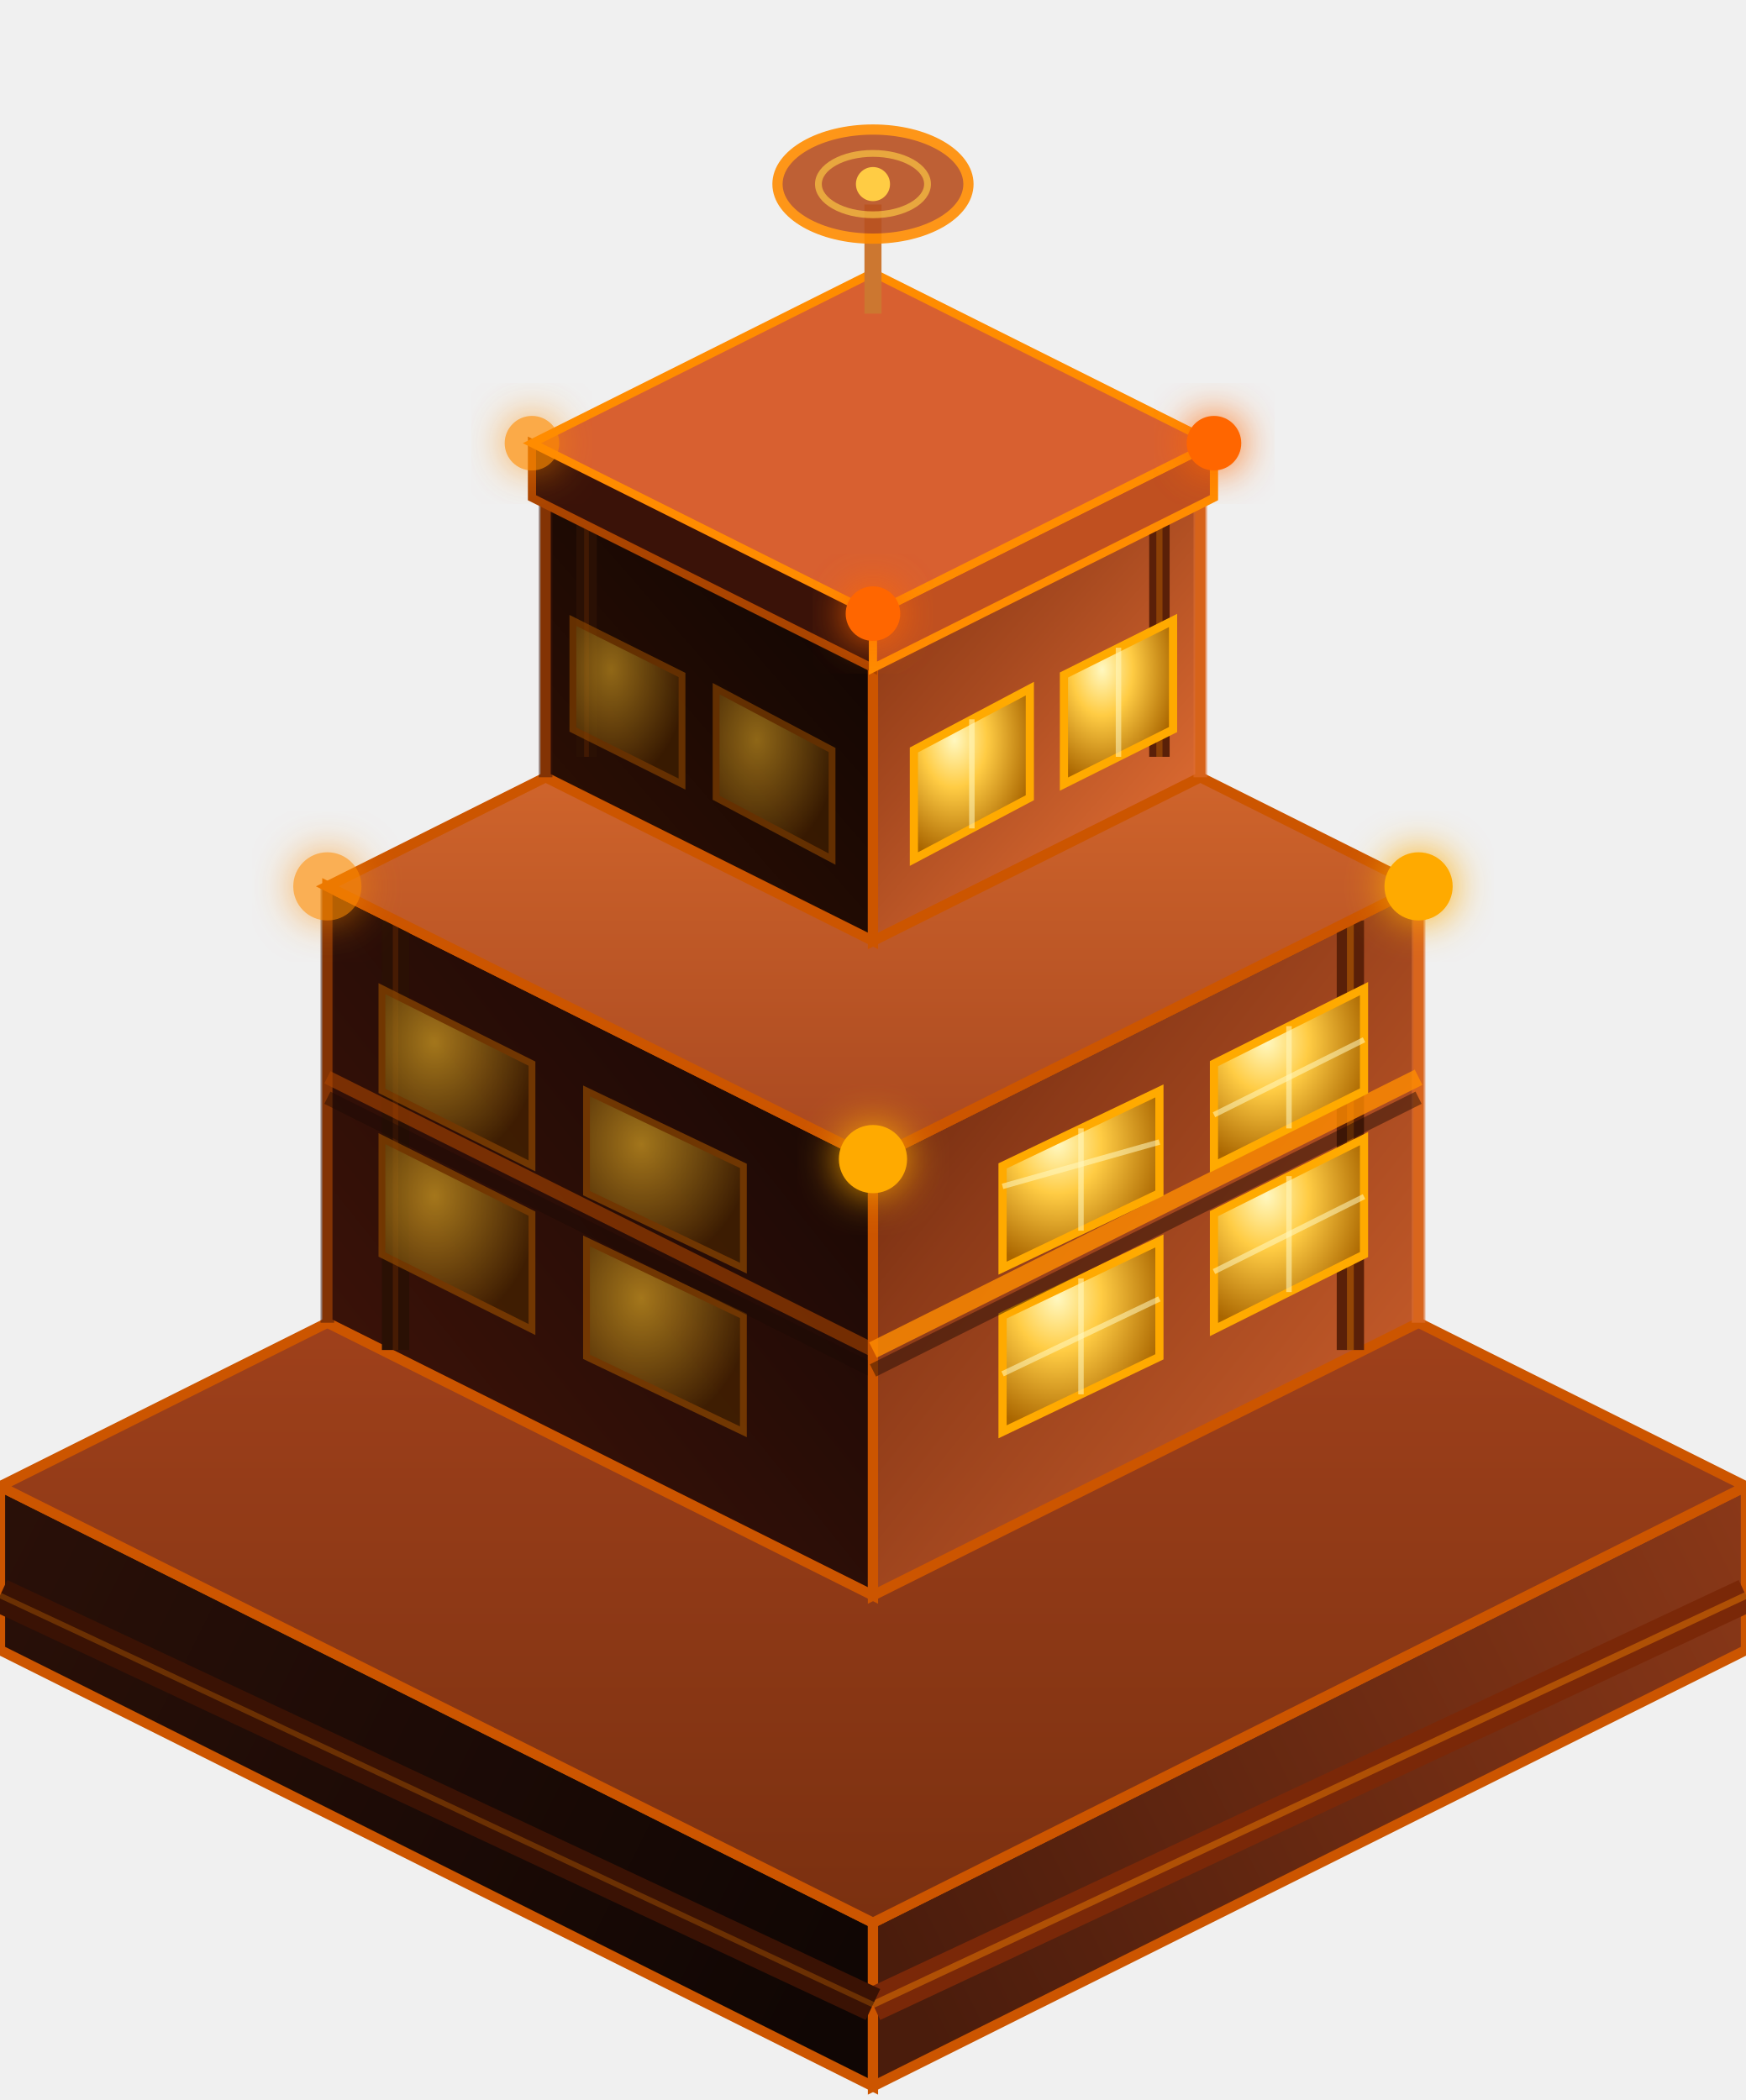
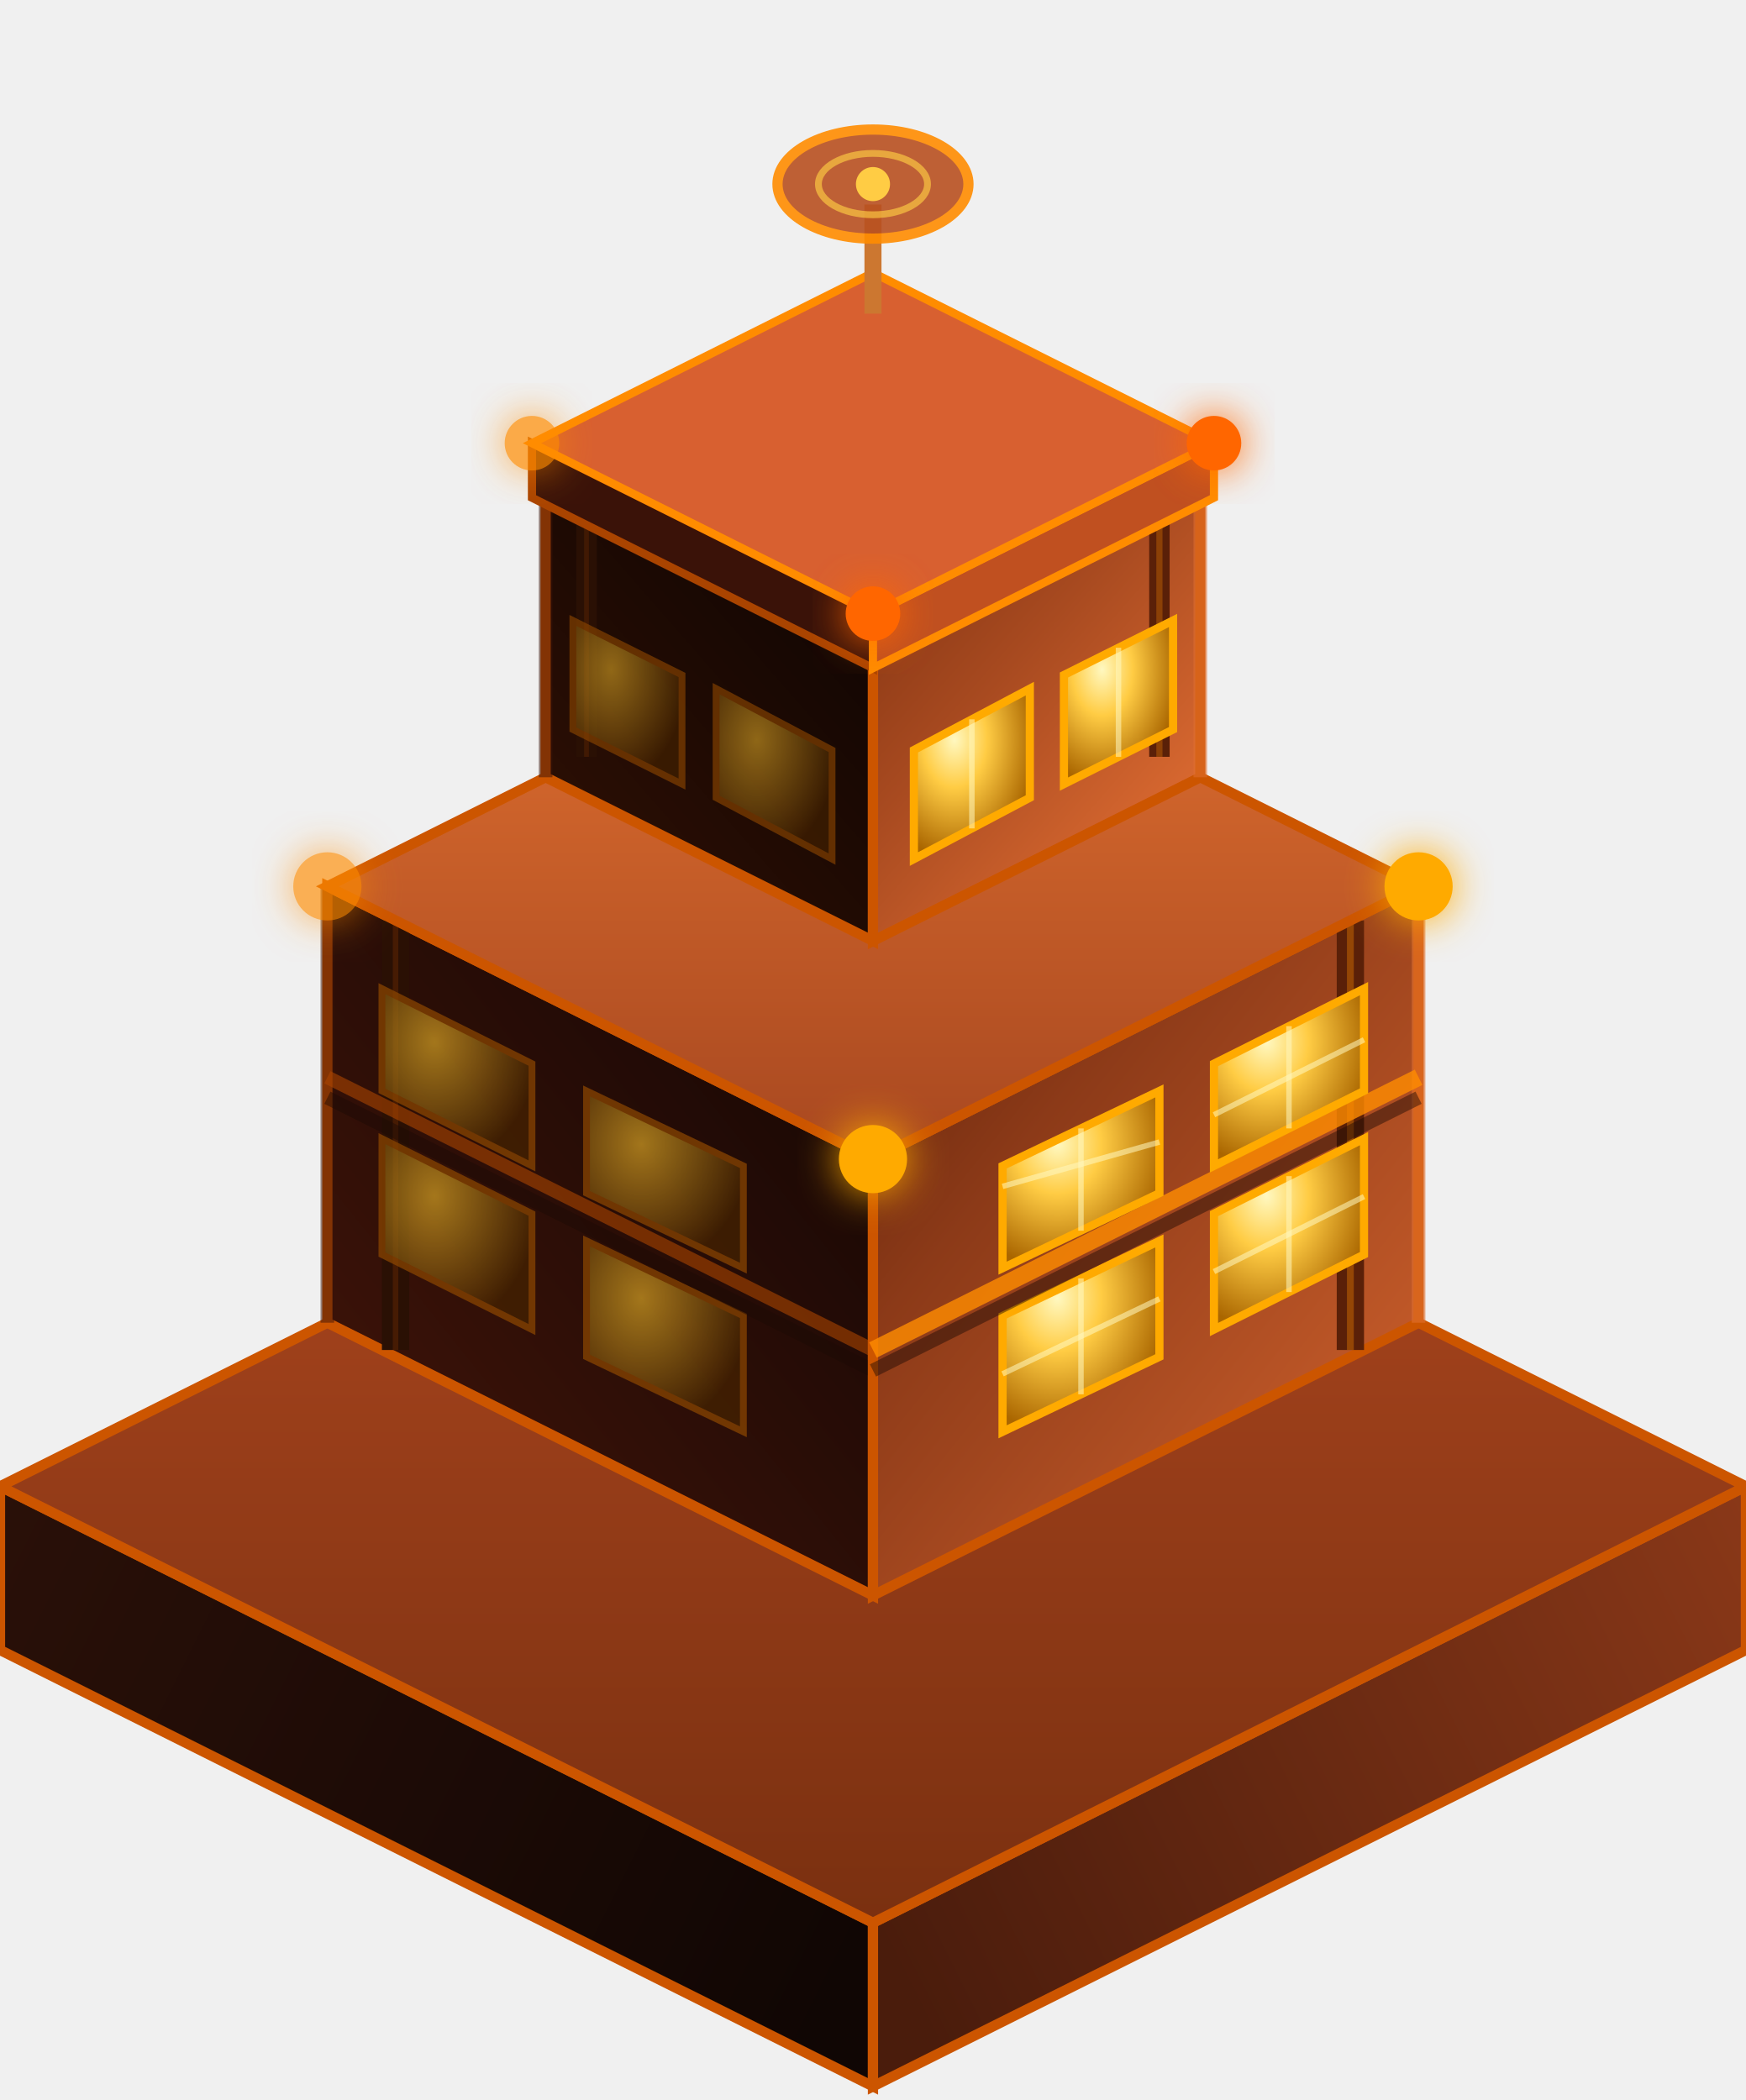
<svg xmlns="http://www.w3.org/2000/svg" viewBox="-128 -178 256 308" width="256" height="308">
  <defs>
    <linearGradient id="fR" gradientUnits="userSpaceOnUse" x1="128" y1="40" x2="0" y2="104">
      <stop offset="0%" stop-color="#8a3818" />
      <stop offset="100%" stop-color="#4a1c0c" />
    </linearGradient>
    <linearGradient id="fL" gradientUnits="userSpaceOnUse" x1="-128" y1="40" x2="0" y2="104">
      <stop offset="0%" stop-color="#2a1008" />
      <stop offset="100%" stop-color="#100604" />
    </linearGradient>
    <linearGradient id="fT" gradientUnits="userSpaceOnUse" x1="0" y1="-24" x2="0" y2="104">
      <stop offset="0%" stop-color="#b04820" />
      <stop offset="100%" stop-color="#7a3010" />
    </linearGradient>
    <linearGradient id="aR" gradientUnits="userSpaceOnUse" x1="80" y1="16" x2="0" y2="-48">
      <stop offset="0%" stop-color="#c05828" />
      <stop offset="60%" stop-color="#8c3a18" />
      <stop offset="100%" stop-color="#5c2008" />
    </linearGradient>
    <linearGradient id="aL" gradientUnits="userSpaceOnUse" x1="-80" y1="16" x2="0" y2="-48">
      <stop offset="0%" stop-color="#3a1208" />
      <stop offset="100%" stop-color="#120604" />
    </linearGradient>
    <linearGradient id="aT" gradientUnits="userSpaceOnUse" x1="0" y1="-88" x2="0" y2="-8">
      <stop offset="0%" stop-color="#e07030" />
      <stop offset="100%" stop-color="#a84820" />
    </linearGradient>
    <linearGradient id="bR" gradientUnits="userSpaceOnUse" x1="48" y1="-64" x2="0" y2="-106">
      <stop offset="0%" stop-color="#d86830" />
      <stop offset="50%" stop-color="#a84a20" />
      <stop offset="100%" stop-color="#7c3010" />
    </linearGradient>
    <linearGradient id="bL" gradientUnits="userSpaceOnUse" x1="-48" y1="-64" x2="0" y2="-106">
      <stop offset="0%" stop-color="#2a0e04" />
      <stop offset="100%" stop-color="#0c0402" />
    </linearGradient>
    <linearGradient id="bT" gradientUnits="userSpaceOnUse" x1="0" y1="-130" x2="0" y2="-82">
      <stop offset="0%" stop-color="#f07840" />
      <stop offset="100%" stop-color="#c05a28" />
    </linearGradient>
    <radialGradient id="winW" cx="35%" cy="30%" r="70%">
      <stop offset="0%" stop-color="#fff8c0" />
      <stop offset="40%" stop-color="#ffcc44" />
      <stop offset="100%" stop-color="#aa6600" />
    </radialGradient>
    <radialGradient id="winD" cx="35%" cy="30%" r="70%">
      <stop offset="0%" stop-color="#cc9922" />
      <stop offset="100%" stop-color="#442200" />
    </radialGradient>
    <filter id="glow" x="-60%" y="-60%" width="220%" height="220%">
      <feGaussianBlur stdDeviation="3" result="blur" />
      <feMerge>
        <feMergeNode in="blur" />
        <feMergeNode in="SourceGraphic" />
      </feMerge>
    </filter>
    <filter id="softglow" x="-80%" y="-80%" width="260%" height="260%">
      <feGaussianBlur stdDeviation="5" result="blur" />
      <feMerge>
        <feMergeNode in="blur" />
        <feMergeNode in="SourceGraphic" />
      </feMerge>
    </filter>
  </defs>
  <polygon points="-128,64 0,128 0,104 -128,40" fill="url(#fL)" stroke="#cc5500" stroke-width="1.5" />
  <polygon points="128,64 0,128 0,104 128,40" fill="url(#fR)" stroke="#cc5500" stroke-width="1.5" />
  <polygon points="0,-24 128,40 0,104 -128,40" fill="url(#fT)" stroke="#cc5500" stroke-width="1.5" />
-   <line x1="64" y1="72" x2="64" y2="96" stroke="#ffffff" stroke-width="4" stroke-linecap="round" filter="url(#glow)" />
-   <line x1="-64" y1="72" x2="-64" y2="96" stroke="#ffffff" stroke-width="4" stroke-linecap="round" filter="url(#glow)" />
-   <line x1="128" y1="56" x2="0" y2="116" stroke="#7a2808" stroke-width="5" />
-   <line x1="128" y1="56" x2="0" y2="116" stroke="#ff8c00" stroke-width="1" opacity="0.4" />
-   <line x1="-128" y1="56" x2="0" y2="116" stroke="#3a1204" stroke-width="5" />
-   <line x1="-128" y1="56" x2="0" y2="116" stroke="#ff8c00" stroke-width="0.8" opacity="0.25" />
  <polygon points="-80,16 0,56 0,-8 -80,-48" fill="url(#aL)" stroke="#cc5500" stroke-width="1.5" />
  <line x1="-80" y1="16" x2="-80" y2="-48" stroke="#3a1208" stroke-width="2" opacity="0.5" />
  <line x1="-70" y1="20" x2="-70" y2="-43" stroke="#2a1004" stroke-width="4" />
  <line x1="-70" y1="20" x2="-70" y2="-43" stroke="#aa4400" stroke-width="0.8" opacity="0.22" />
  <polygon points="-72,6 -50,17 -50,0 -72,-11" fill="url(#winD)" stroke="#884400" stroke-width="1" opacity="0.75" />
  <polygon points="-42,21 -19,32 -19,15 -42,4" fill="url(#winD)" stroke="#884400" stroke-width="1" opacity="0.75" />
  <line x1="-80" y1="-20" x2="0" y2="20" stroke="#aa4400" stroke-width="2" opacity="0.6" />
  <line x1="-80" y1="-17" x2="0" y2="23" stroke="#1a0804" stroke-width="2" opacity="0.45" />
  <polygon points="-72,-18 -50,-7 -50,-22 -72,-33" fill="url(#winD)" stroke="#884400" stroke-width="1" opacity="0.75" />
  <polygon points="-42,-3 -19,8 -19,-7 -42,-18" fill="url(#winD)" stroke="#884400" stroke-width="1" opacity="0.75" />
  <polygon points="80,16 0,56 0,-8 80,-48" fill="url(#aR)" stroke="#cc5500" stroke-width="1.5" />
  <line x1="80" y1="16" x2="80" y2="-48" stroke="#e07030" stroke-width="2" opacity="0.6" />
  <line x1="70" y1="20" x2="70" y2="-43" stroke="#5a2008" stroke-width="4" />
  <line x1="70" y1="20" x2="70" y2="-43" stroke="#ff8c00" stroke-width="1" opacity="0.35" />
  <polygon points="72,6 50,17 50,0 72,-11" fill="url(#winW)" stroke="#ffaa00" stroke-width="1.2" />
  <line x1="61" y1="11.5" x2="61" y2="-5.5" stroke="#fff8c0" stroke-width="0.8" opacity="0.55" />
  <line x1="72" y1="-2.5" x2="50" y2="8.5" stroke="#fff8c0" stroke-width="0.8" opacity="0.55" />
  <polygon points="42,21 19,32 19,15 42,4" fill="url(#winW)" stroke="#ffaa00" stroke-width="1.2" />
  <line x1="30.5" y1="26.5" x2="30.5" y2="9.5" stroke="#fff8c0" stroke-width="0.8" opacity="0.55" />
  <line x1="42" y1="12.5" x2="19" y2="23.5" stroke="#fff8c0" stroke-width="0.8" opacity="0.55" />
  <line x1="80" y1="-20" x2="0" y2="20" stroke="#ff8c00" stroke-width="2.5" opacity="0.8" />
  <line x1="80" y1="-17" x2="0" y2="23" stroke="#1a0804" stroke-width="2" opacity="0.45" />
  <polygon points="72,-18 50,-7 50,-22 72,-33" fill="url(#winW)" stroke="#ffaa00" stroke-width="1.2" />
  <line x1="61" y1="-12.5" x2="61" y2="-27.5" stroke="#fff8c0" stroke-width="0.8" opacity="0.55" />
  <line x1="72" y1="-25.5" x2="50" y2="-14.5" stroke="#fff8c0" stroke-width="0.8" opacity="0.55" />
  <polygon points="42,-3 19,8 19,-7 42,-18" fill="url(#winW)" stroke="#ffaa00" stroke-width="1.2" />
  <line x1="30.5" y1="2.5" x2="30.5" y2="-12.5" stroke="#fff8c0" stroke-width="0.8" opacity="0.55" />
  <line x1="42" y1="-10.5" x2="19" y2="-4" stroke="#fff8c0" stroke-width="0.8" opacity="0.55" />
  <polygon points="0,-88 80,-48 0,-8 -80,-48" fill="url(#aT)" stroke="#cc5500" stroke-width="1.5" />
  <circle cx="80" cy="-48" r="5" fill="#ffaa00" filter="url(#glow)" />
  <circle cx="-80" cy="-48" r="5" fill="#ff8c00" filter="url(#glow)" opacity="0.65" />
  <circle cx="0" cy="-8" r="5" fill="#ffaa00" filter="url(#glow)" />
  <polygon points="-48,-64 0,-40 0,-82 -48,-106" fill="url(#bL)" stroke="#cc5500" stroke-width="1.5" />
  <line x1="-48" y1="-64" x2="-48" y2="-106" stroke="#3a1208" stroke-width="2" opacity="0.5" />
  <line x1="-42" y1="-67" x2="-42" y2="-103" stroke="#2a1004" stroke-width="3" />
  <line x1="-42" y1="-67" x2="-42" y2="-103" stroke="#aa4400" stroke-width="0.7" opacity="0.18" />
  <polygon points="-44,-71 -28,-63 -28,-79 -44,-87" fill="url(#winD)" stroke="#884400" stroke-width="1" opacity="0.65" />
  <polygon points="-23,-61 -6,-52 -6,-68 -23,-77" fill="url(#winD)" stroke="#884400" stroke-width="1" opacity="0.65" />
  <polygon points="48,-64 0,-40 0,-82 48,-106" fill="url(#bR)" stroke="#cc5500" stroke-width="1.5" />
  <line x1="48" y1="-64" x2="48" y2="-106" stroke="#e07030" stroke-width="2" opacity="0.55" />
  <line x1="42" y1="-67" x2="42" y2="-103" stroke="#5a2008" stroke-width="3" />
  <line x1="42" y1="-67" x2="42" y2="-103" stroke="#ff8c00" stroke-width="0.9" opacity="0.3" />
  <polygon points="44,-71 28,-63 28,-79 44,-87" fill="url(#winW)" stroke="#ffaa00" stroke-width="1.2" />
  <line x1="36" y1="-67" x2="36" y2="-83" stroke="#fff8c0" stroke-width="0.8" opacity="0.55" />
  <polygon points="23,-61 6,-52 6,-68 23,-77" fill="url(#winW)" stroke="#ffaa00" stroke-width="1.2" />
  <line x1="14.5" y1="-56.5" x2="14.5" y2="-72.5" stroke="#fff8c0" stroke-width="0.8" opacity="0.55" />
  <polygon points="0,-130 48,-106 0,-82 -48,-106" fill="url(#bT)" stroke="#cc5500" stroke-width="1.5" />
  <polygon points="-50,-105 0,-80 0,-88 -50,-113" fill="#3a1208" stroke="#aa4400" stroke-width="1.2" />
  <polygon points="50,-105 0,-80 0,-88 50,-113" fill="#c05020" stroke="#ff8c00" stroke-width="1.2" />
  <polygon points="0,-138 50,-113 0,-88 -50,-113" fill="#d86030" stroke="#ff8c00" stroke-width="1.2" />
  <circle cx="50" cy="-113" r="4" fill="#ff6600" filter="url(#glow)" />
  <circle cx="-50" cy="-113" r="4" fill="#ff8c00" filter="url(#glow)" opacity="0.7" />
  <circle cx="0" cy="-88" r="4" fill="#ff6600" filter="url(#glow)" />
  <line x1="0" y1="-132" x2="0" y2="-148" stroke="#cc7730" stroke-width="2.5" />
  <ellipse cx="0" cy="-151" rx="14" ry="8" fill="#b85020" stroke="#ff8c00" stroke-width="1.5" opacity="0.9" />
  <ellipse cx="0" cy="-151" rx="8" ry="4.5" fill="none" stroke="#ffcc44" stroke-width="1" opacity="0.65" />
  <circle cx="0" cy="-151" r="2.5" fill="#ffcc44" />
</svg>
